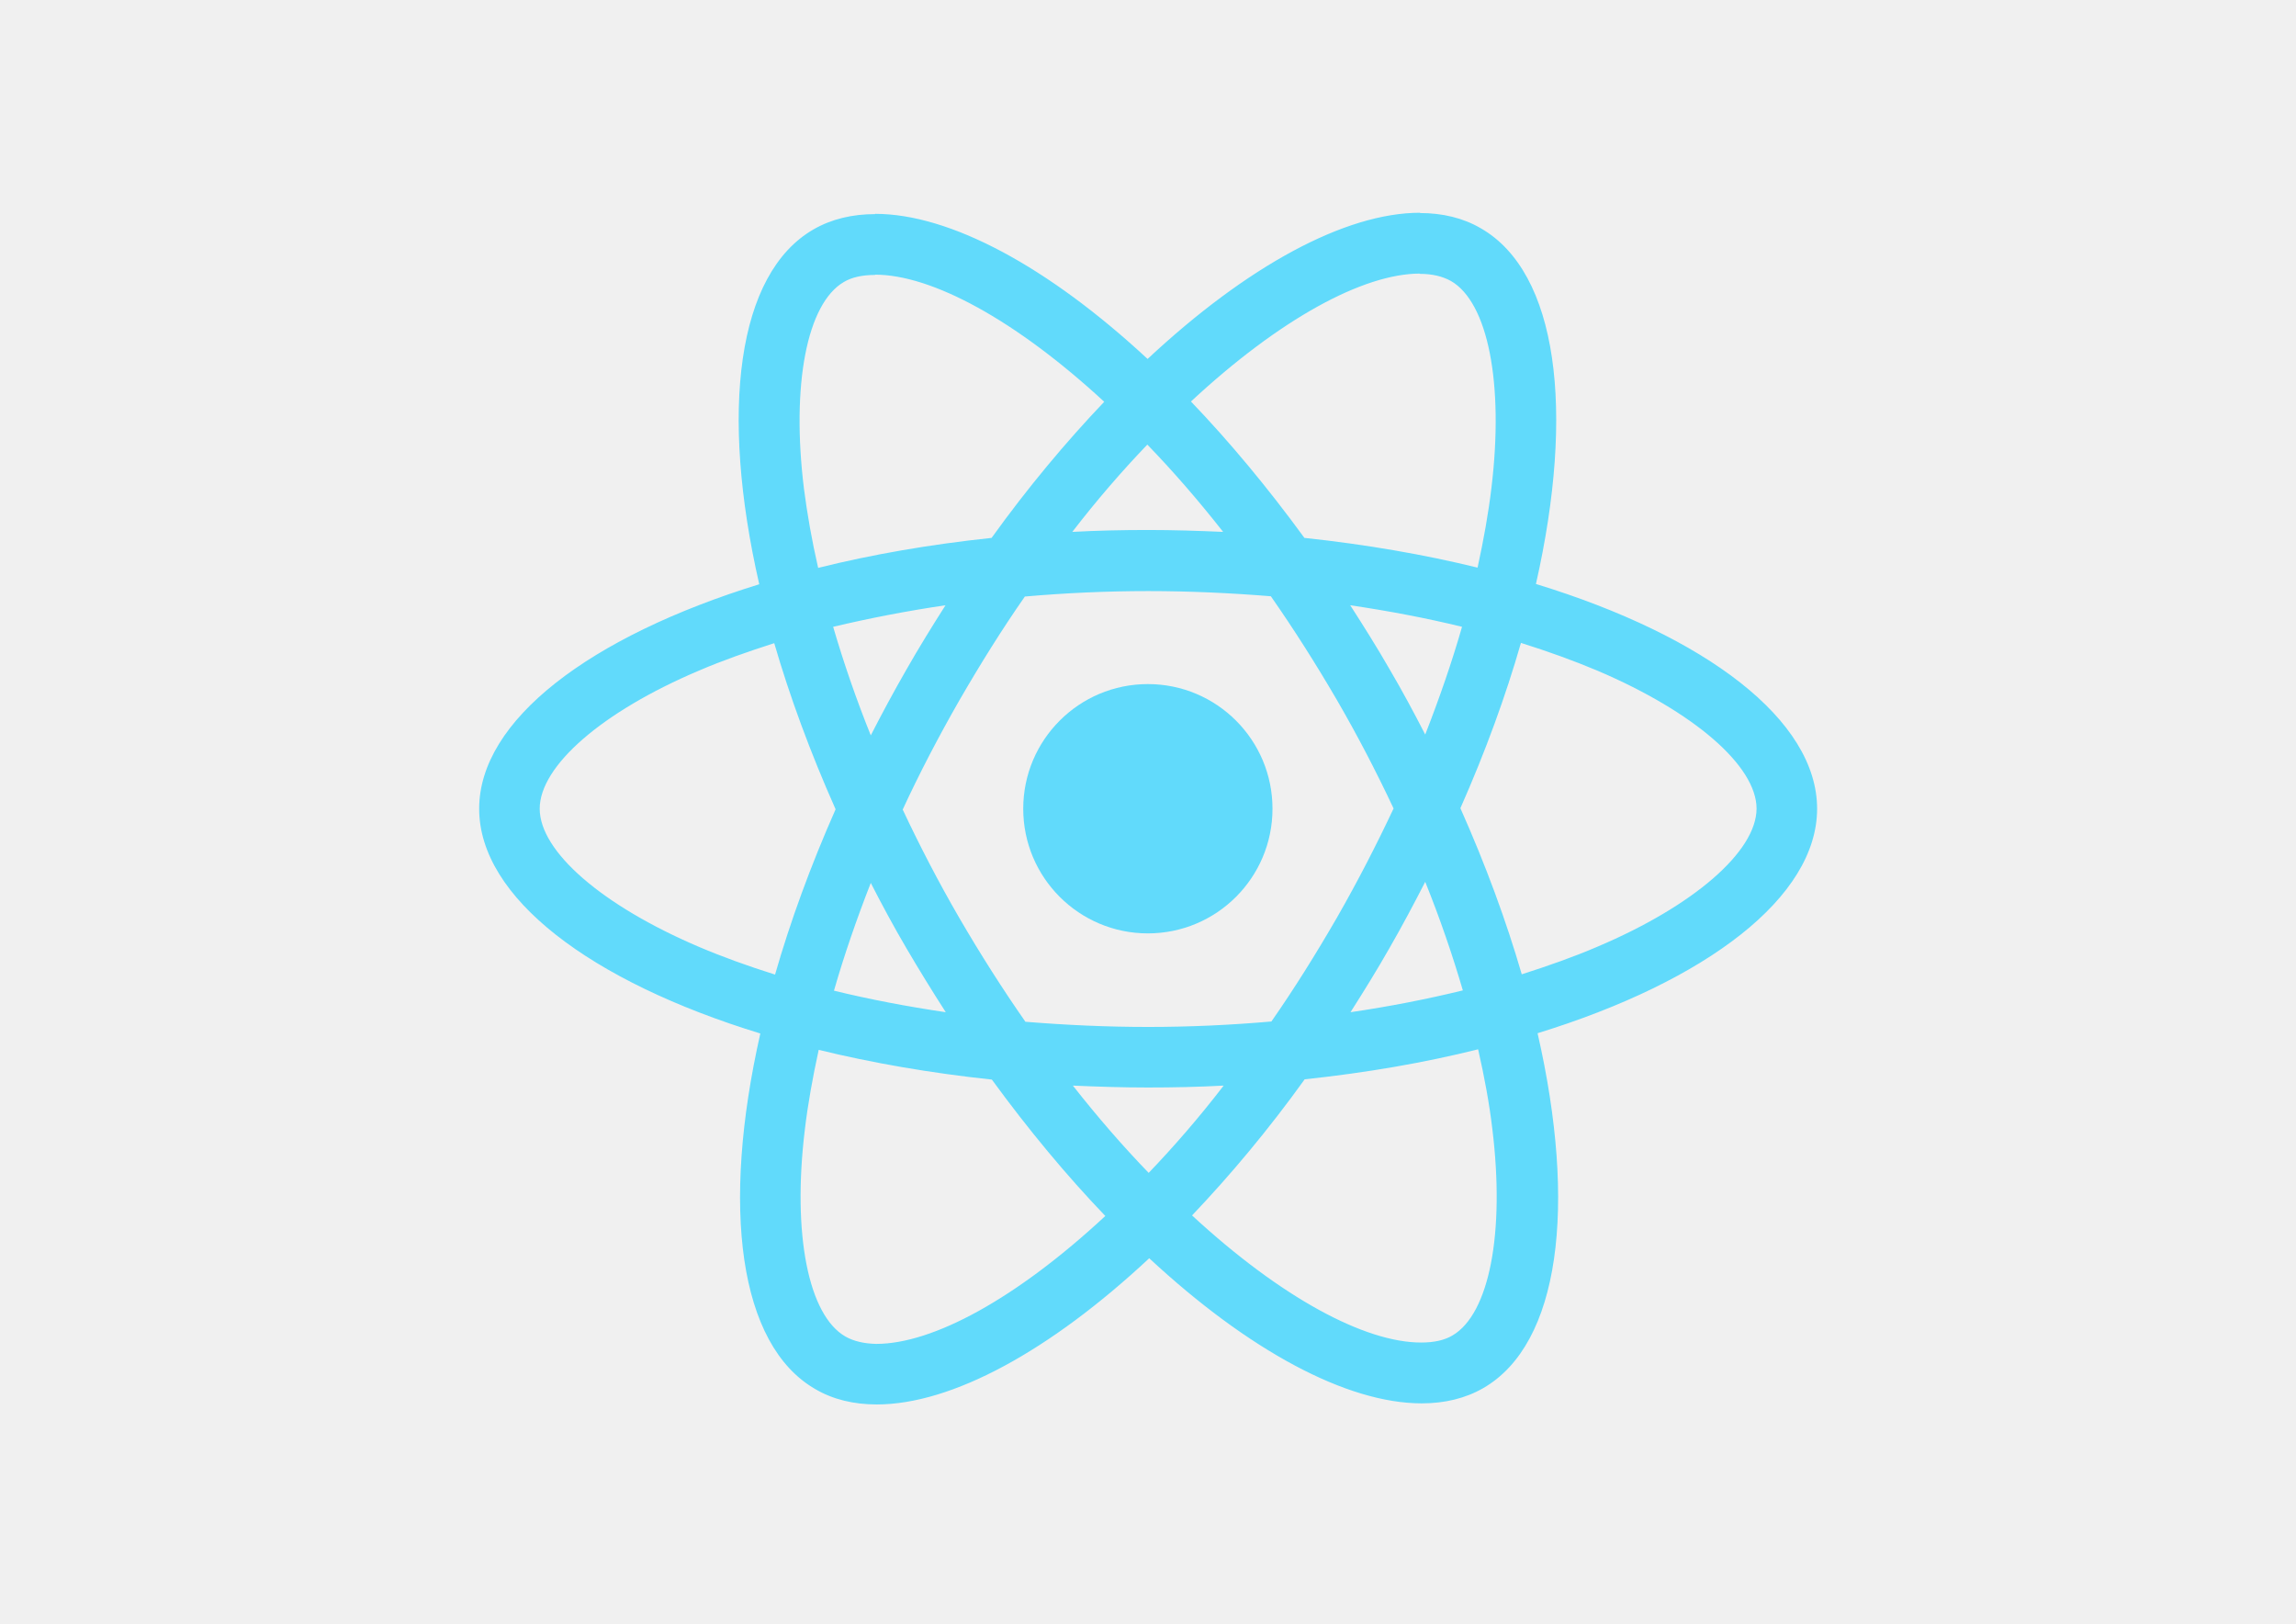
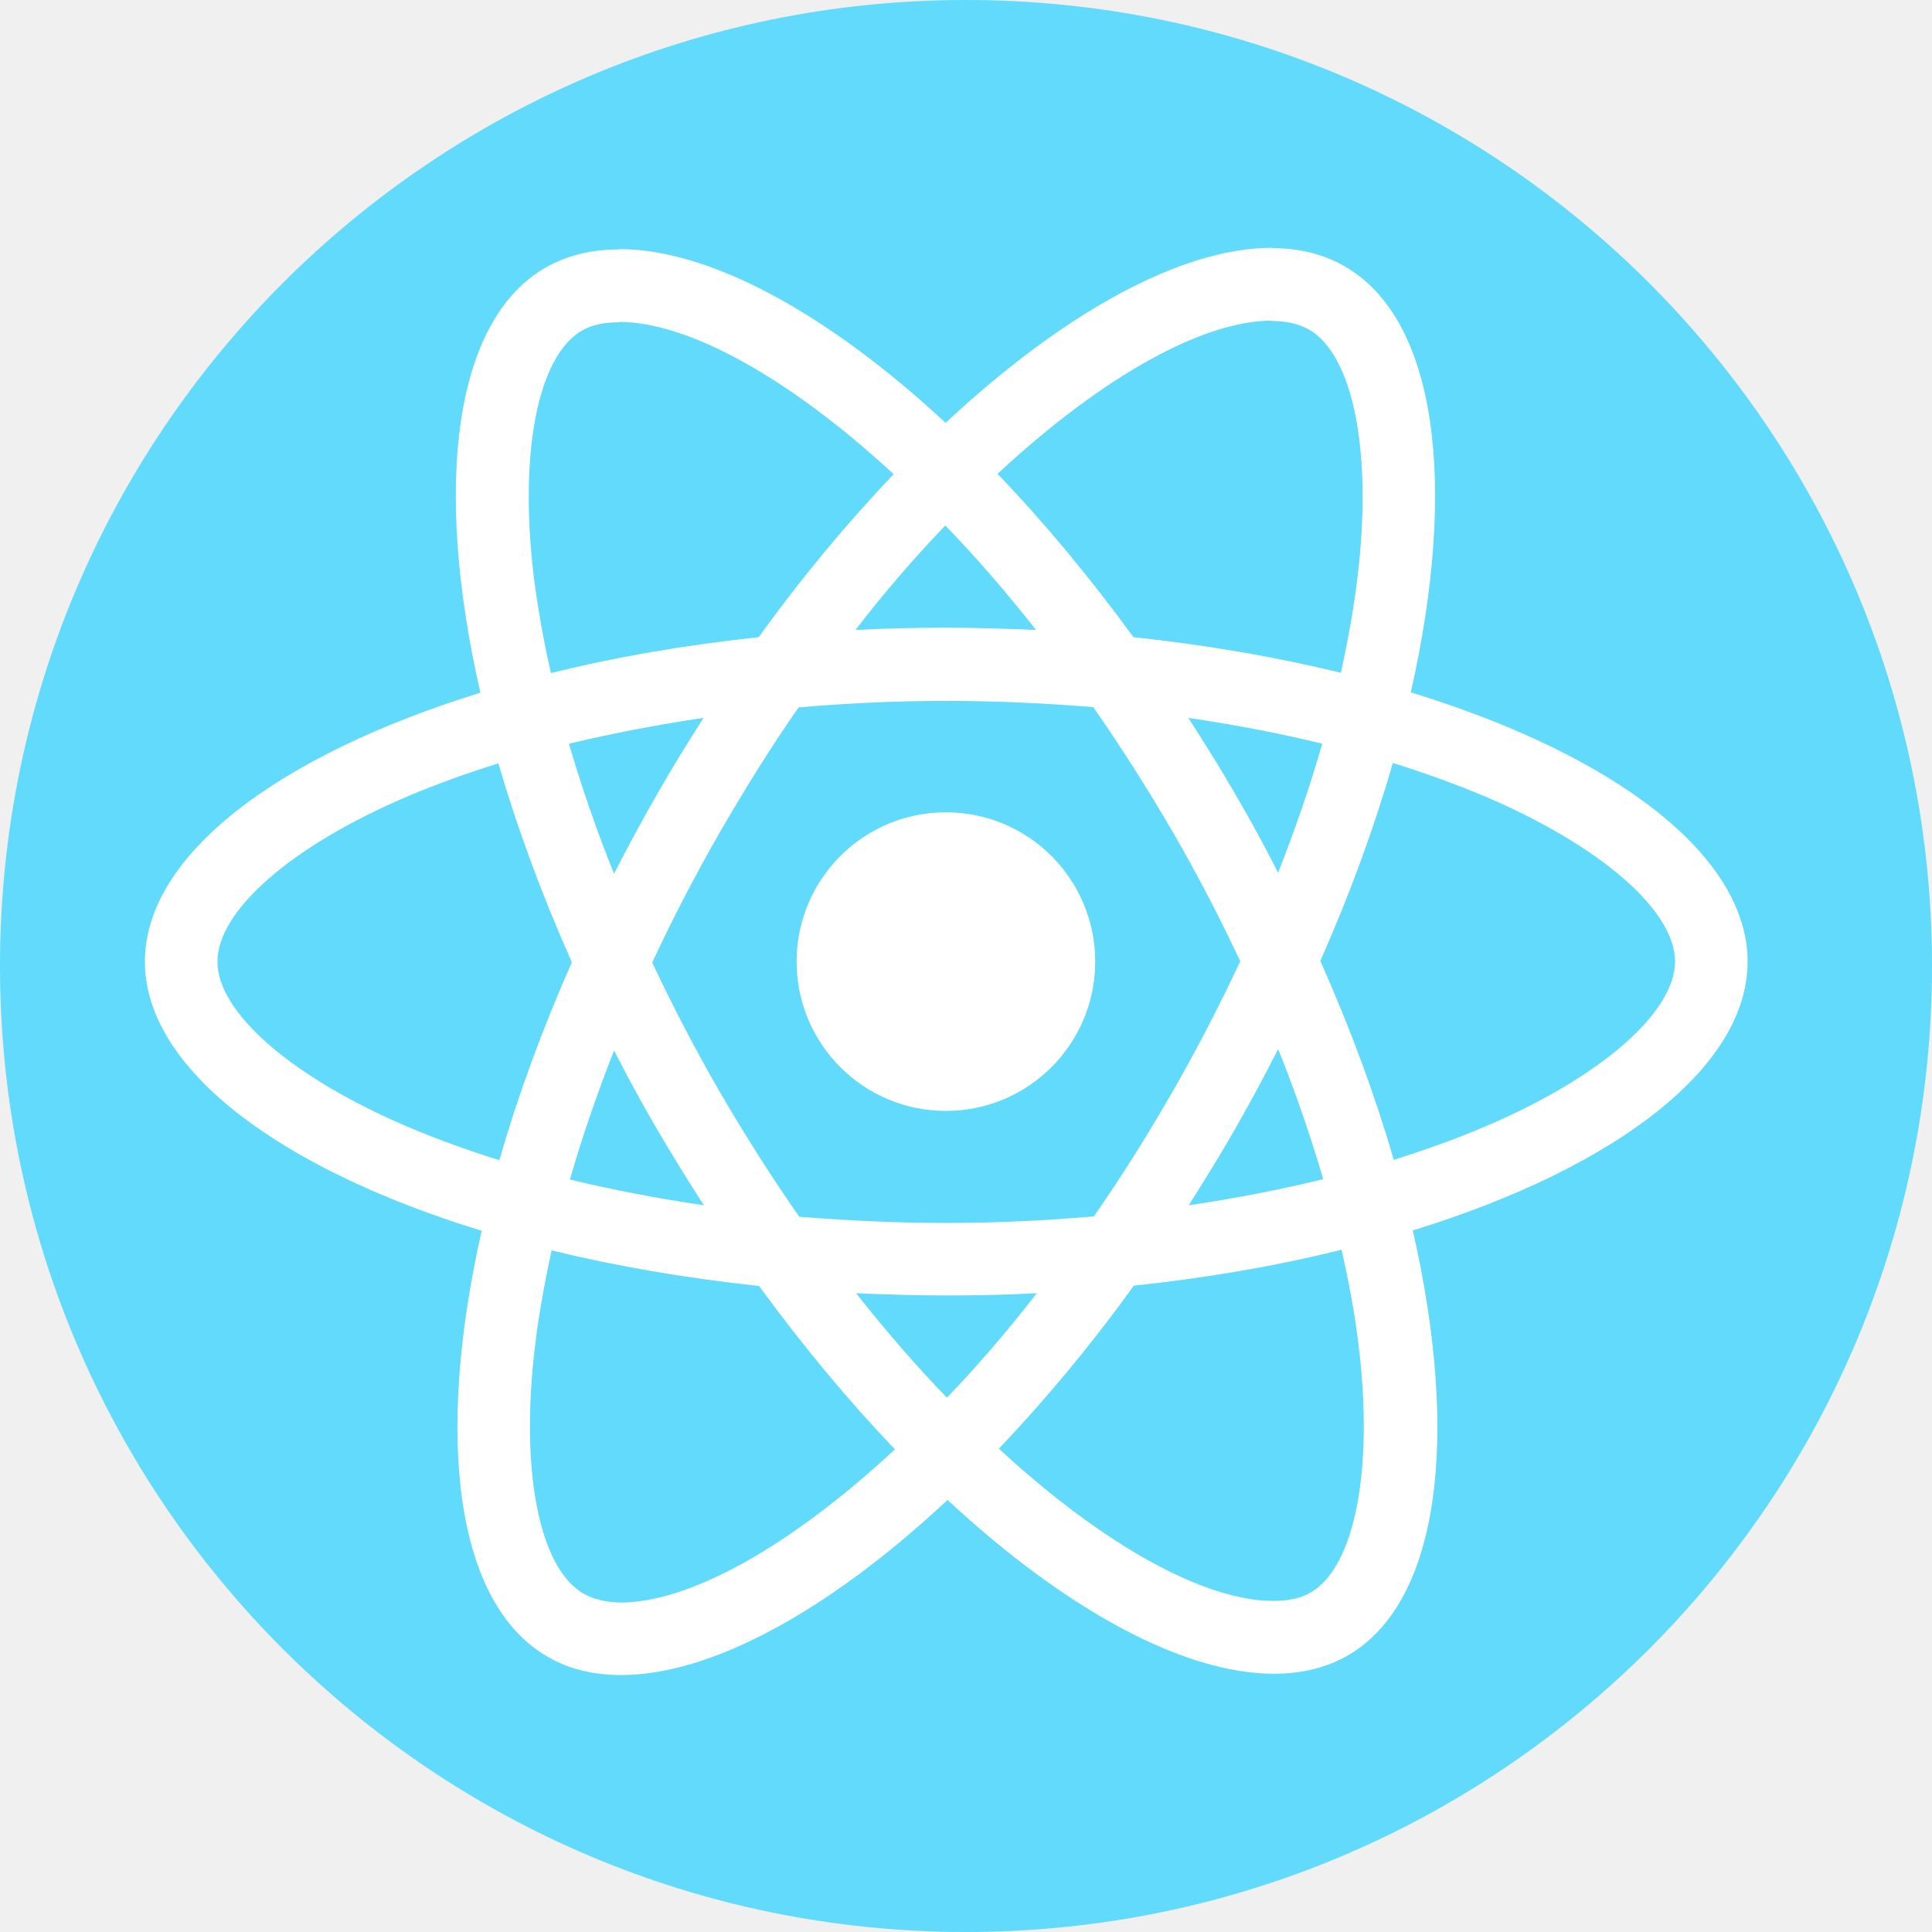
- <svg xmlns="http://www.w3.org/2000/svg" viewBox="0 0 841.9 595.3">
-   <g fill="#61DAFB">
-     <path d="M666.3 296.5c0-32.5-40.7-63.3-103.1-82.4 14.4-63.6 8-114.2-20.2-130.4-6.5-3.8-14.1-5.6-22.4-5.6v22.3c4.6 0 8.3.9 11.4 2.6 13.6 7.8 19.5 37.5 14.9 75.7-1.1 9.4-2.9 19.3-5.1 29.4-19.6-4.8-41-8.5-63.5-10.9-13.5-18.5-27.5-35.3-41.6-50 32.6-30.3 63.2-46.9 84-46.9V78c-27.5 0-63.5 19.6-99.9 53.6-36.4-33.8-72.4-53.2-99.9-53.2v22.3c20.7 0 51.4 16.5 84 46.6-14 14.7-28 31.4-41.3 49.9-22.6 2.4-44 6.1-63.6 11-2.3-10-4-19.7-5.2-29-4.7-38.2 1.1-67.9 14.6-75.8 3-1.8 6.9-2.6 11.5-2.6V78.5c-8.4 0-16 1.8-22.6 5.6-28.1 16.2-34.4 66.7-19.9 130.1-62.2 19.2-102.7 49.9-102.7 82.3 0 32.5 40.7 63.3 103.1 82.4-14.4 63.6-8 114.2 20.2 130.4 6.5 3.8 14.1 5.6 22.5 5.6 27.5 0 63.5-19.6 99.9-53.6 36.4 33.8 72.4 53.2 99.9 53.2 8.4 0 16-1.8 22.6-5.6 28.1-16.2 34.4-66.7 19.9-130.1 62-19.1 102.5-49.9 102.5-82.3zm-130.2-66.7c-3.7 12.9-8.3 26.2-13.5 39.5-4.1-8-8.4-16-13.1-24-4.6-8-9.5-15.8-14.4-23.4 14.2 2.1 27.9 4.7 41 7.9zm-45.8 106.5c-7.8 13.5-15.8 26.3-24.1 38.2-14.9 1.3-30 2-45.2 2-15.1 0-30.2-.7-45-1.9-8.3-11.9-16.4-24.6-24.2-38-7.6-13.1-14.5-26.4-20.8-39.8 6.2-13.4 13.2-26.8 20.7-39.9 7.8-13.5 15.8-26.3 24.1-38.2 14.9-1.3 30-2 45.2-2 15.1 0 30.2.7 45 1.9 8.3 11.9 16.4 24.6 24.2 38 7.6 13.1 14.5 26.4 20.8 39.8-6.3 13.4-13.2 26.8-20.7 39.9zm32.3-13c5.4 13.4 10 26.8 13.8 39.8-13.1 3.2-26.9 5.9-41.2 8 4.9-7.7 9.8-15.6 14.4-23.7 4.6-8 8.9-16.1 13-24.1zM421.2 430c-9.3-9.6-18.6-20.3-27.8-32 9 .4 18.2.7 27.5.7 9.4 0 18.7-.2 27.8-.7-9 11.7-18.3 22.4-27.5 32zm-74.4-58.9c-14.2-2.1-27.9-4.7-41-7.9 3.7-12.9 8.3-26.2 13.5-39.5 4.1 8 8.4 16 13.1 24 4.7 8 9.5 15.8 14.4 23.4zM420.7 163c9.3 9.6 18.6 20.3 27.8 32-9-.4-18.2-.7-27.5-.7-9.4 0-18.7.2-27.8.7 9-11.7 18.3-22.4 27.5-32zm-74 58.9c-4.9 7.7-9.8 15.6-14.4 23.7-4.6 8-8.9 16-13 24-5.4-13.4-10-26.8-13.8-39.8 13.1-3.1 26.9-5.8 41.2-7.9zm-90.5 125.2c-35.4-15.1-58.3-34.9-58.3-50.6 0-15.7 22.9-35.6 58.3-50.6 8.6-3.7 18-7 27.7-10.1 5.7 19.6 13.2 40 22.5 60.9-9.2 20.8-16.6 41.1-22.2 60.6-9.9-3.1-19.3-6.5-28-10.2zM310 490c-13.6-7.8-19.5-37.5-14.9-75.7 1.1-9.4 2.9-19.3 5.1-29.4 19.6 4.8 41 8.5 63.5 10.9 13.5 18.5 27.5 35.3 41.6 50-32.6 30.3-63.2 46.9-84 46.9-4.5-.1-8.3-1-11.3-2.7zm237.2-76.2c4.7 38.2-1.1 67.9-14.6 75.8-3 1.8-6.9 2.6-11.5 2.6-20.7 0-51.4-16.5-84-46.6 14-14.7 28-31.4 41.3-49.9 22.6-2.4 44-6.1 63.6-11 2.3 10.1 4.1 19.8 5.2 29.1zm38.5-66.7c-8.6 3.7-18 7-27.7 10.1-5.7-19.6-13.2-40-22.5-60.9 9.2-20.8 16.6-41.1 22.2-60.6 9.9 3.1 19.3 6.5 28.1 10.2 35.4 15.1 58.3 34.9 58.3 50.6-.1 15.7-23 35.6-58.4 50.6zM320.8 78.4z" />
-     <circle cx="420.9" cy="296.5" r="45.7" />
-     <path d="M520.5 78.1z" />
+ <svg xmlns="http://www.w3.org/2000/svg" width="40" height="40" viewBox="0 0 40 40" fill="none">
+   <circle cx="20" cy="20" r="20" fill="#61DAFB" />
+   <g clip-path="url(#clip0_342_651)">
+     <path d="M36.182 19.909C36.182 17.71 33.43 15.627 29.209 14.335C30.183 10.034 29.75 6.611 27.843 5.516C27.403 5.259 26.889 5.137 26.328 5.137V6.645C26.639 6.645 26.889 6.706 27.099 6.821C28.019 7.349 28.418 9.357 28.107 11.941C28.032 12.577 27.91 13.246 27.762 13.93C26.436 13.605 24.989 13.355 23.467 13.192C22.554 11.941 21.607 10.805 20.653 9.81C22.858 7.761 24.928 6.638 26.334 6.638V5.13C24.474 5.13 22.04 6.456 19.578 8.755C17.116 6.469 14.681 5.157 12.821 5.157V6.665C14.221 6.665 16.297 7.781 18.502 9.817C17.555 10.812 16.608 11.941 15.709 13.192C14.18 13.355 12.733 13.605 11.407 13.936C11.252 13.26 11.137 12.604 11.056 11.975C10.738 9.391 11.13 7.382 12.043 6.848C12.246 6.726 12.51 6.672 12.821 6.672V5.164C12.253 5.164 11.739 5.286 11.292 5.543C9.392 6.638 8.966 10.054 9.946 14.342C5.739 15.641 3 17.717 3 19.909C3 22.107 5.753 24.19 9.973 25.482C8.999 29.784 9.432 33.206 11.34 34.302C11.779 34.559 12.293 34.68 12.861 34.68C14.721 34.68 17.156 33.355 19.618 31.055C22.08 33.341 24.515 34.653 26.375 34.653C26.943 34.653 27.457 34.532 27.904 34.275C29.804 33.179 30.23 29.763 29.25 25.475C33.443 24.183 36.182 22.1 36.182 19.909ZM27.376 15.397C27.126 16.27 26.815 17.169 26.463 18.069C26.186 17.528 25.895 16.987 25.577 16.446C25.266 15.905 24.934 15.377 24.603 14.863C25.564 15.005 26.49 15.181 27.376 15.397ZM24.278 22.601C23.751 23.514 23.21 24.379 22.648 25.184C21.641 25.272 20.619 25.32 19.591 25.32C18.57 25.32 17.549 25.272 16.548 25.191C15.986 24.386 15.438 23.527 14.911 22.621C14.397 21.735 13.93 20.835 13.504 19.929C13.923 19.023 14.397 18.116 14.904 17.23C15.432 16.317 15.973 15.451 16.534 14.646C17.542 14.559 18.563 14.511 19.591 14.511C20.613 14.511 21.634 14.559 22.635 14.64C23.196 15.445 23.744 16.304 24.272 17.21C24.786 18.096 25.252 18.995 25.678 19.902C25.252 20.808 24.786 21.715 24.278 22.601ZM26.463 21.721C26.828 22.628 27.139 23.534 27.396 24.413C26.51 24.63 25.577 24.812 24.61 24.954C24.941 24.433 25.273 23.899 25.584 23.351C25.895 22.81 26.186 22.262 26.463 21.721ZM19.605 28.938C18.976 28.289 18.347 27.565 17.724 26.774C18.333 26.801 18.955 26.821 19.584 26.821C20.22 26.821 20.849 26.808 21.465 26.774C20.856 27.565 20.227 28.289 19.605 28.938ZM14.573 24.954C13.612 24.812 12.685 24.636 11.8 24.42C12.05 23.547 12.361 22.648 12.713 21.748C12.99 22.289 13.281 22.831 13.599 23.372C13.916 23.913 14.241 24.44 14.573 24.954ZM19.571 10.879C20.2 11.528 20.829 12.252 21.451 13.043C20.843 13.016 20.22 12.996 19.591 12.996C18.955 12.996 18.326 13.01 17.711 13.043C18.32 12.252 18.949 11.528 19.571 10.879ZM14.566 14.863C14.234 15.384 13.903 15.918 13.592 16.466C13.281 17.007 12.99 17.548 12.713 18.089C12.347 17.183 12.036 16.276 11.779 15.397C12.665 15.188 13.599 15.005 14.566 14.863ZM8.445 23.331C6.05 22.31 4.502 20.971 4.502 19.909C4.502 18.847 6.05 17.501 8.445 16.486C9.026 16.236 9.662 16.013 10.318 15.803C10.704 17.129 11.211 18.509 11.84 19.922C11.218 21.329 10.717 22.702 10.338 24.021C9.669 23.811 9.033 23.581 8.445 23.331ZM12.084 32.996C11.164 32.469 10.765 30.46 11.076 27.876C11.15 27.24 11.272 26.571 11.421 25.888C12.746 26.212 14.194 26.462 15.716 26.625C16.629 27.876 17.576 29.012 18.529 30.007C16.324 32.056 14.255 33.179 12.848 33.179C12.543 33.172 12.287 33.111 12.084 32.996ZM28.127 27.842C28.445 30.426 28.052 32.435 27.139 32.969C26.936 33.091 26.673 33.145 26.362 33.145C24.962 33.145 22.885 32.029 20.68 29.993C21.627 28.999 22.574 27.869 23.474 26.618C25.002 26.456 26.45 26.206 27.775 25.874C27.931 26.557 28.052 27.213 28.127 27.842ZM30.731 23.331C30.149 23.581 29.514 23.804 28.857 24.014C28.472 22.688 27.965 21.309 27.336 19.895C27.958 18.488 28.458 17.115 28.837 15.796C29.507 16.006 30.142 16.236 30.738 16.486C33.132 17.508 34.681 18.847 34.681 19.909C34.674 20.971 33.125 22.316 30.731 23.331Z" fill="white" />
+     <path d="M19.584 23C21.291 23 22.675 21.616 22.675 19.909C22.675 18.201 21.291 16.818 19.584 16.818C17.877 16.818 16.493 18.201 16.493 19.909C16.493 21.616 17.877 23 19.584 23Z" fill="white" />
  </g>
+   <defs>
+     <clipPath id="clip0_342_651">
+       <rect width="33.182" height="37.81" fill="white" transform="translate(3 1)" />
+     </clipPath>
+   </defs>
</svg>
